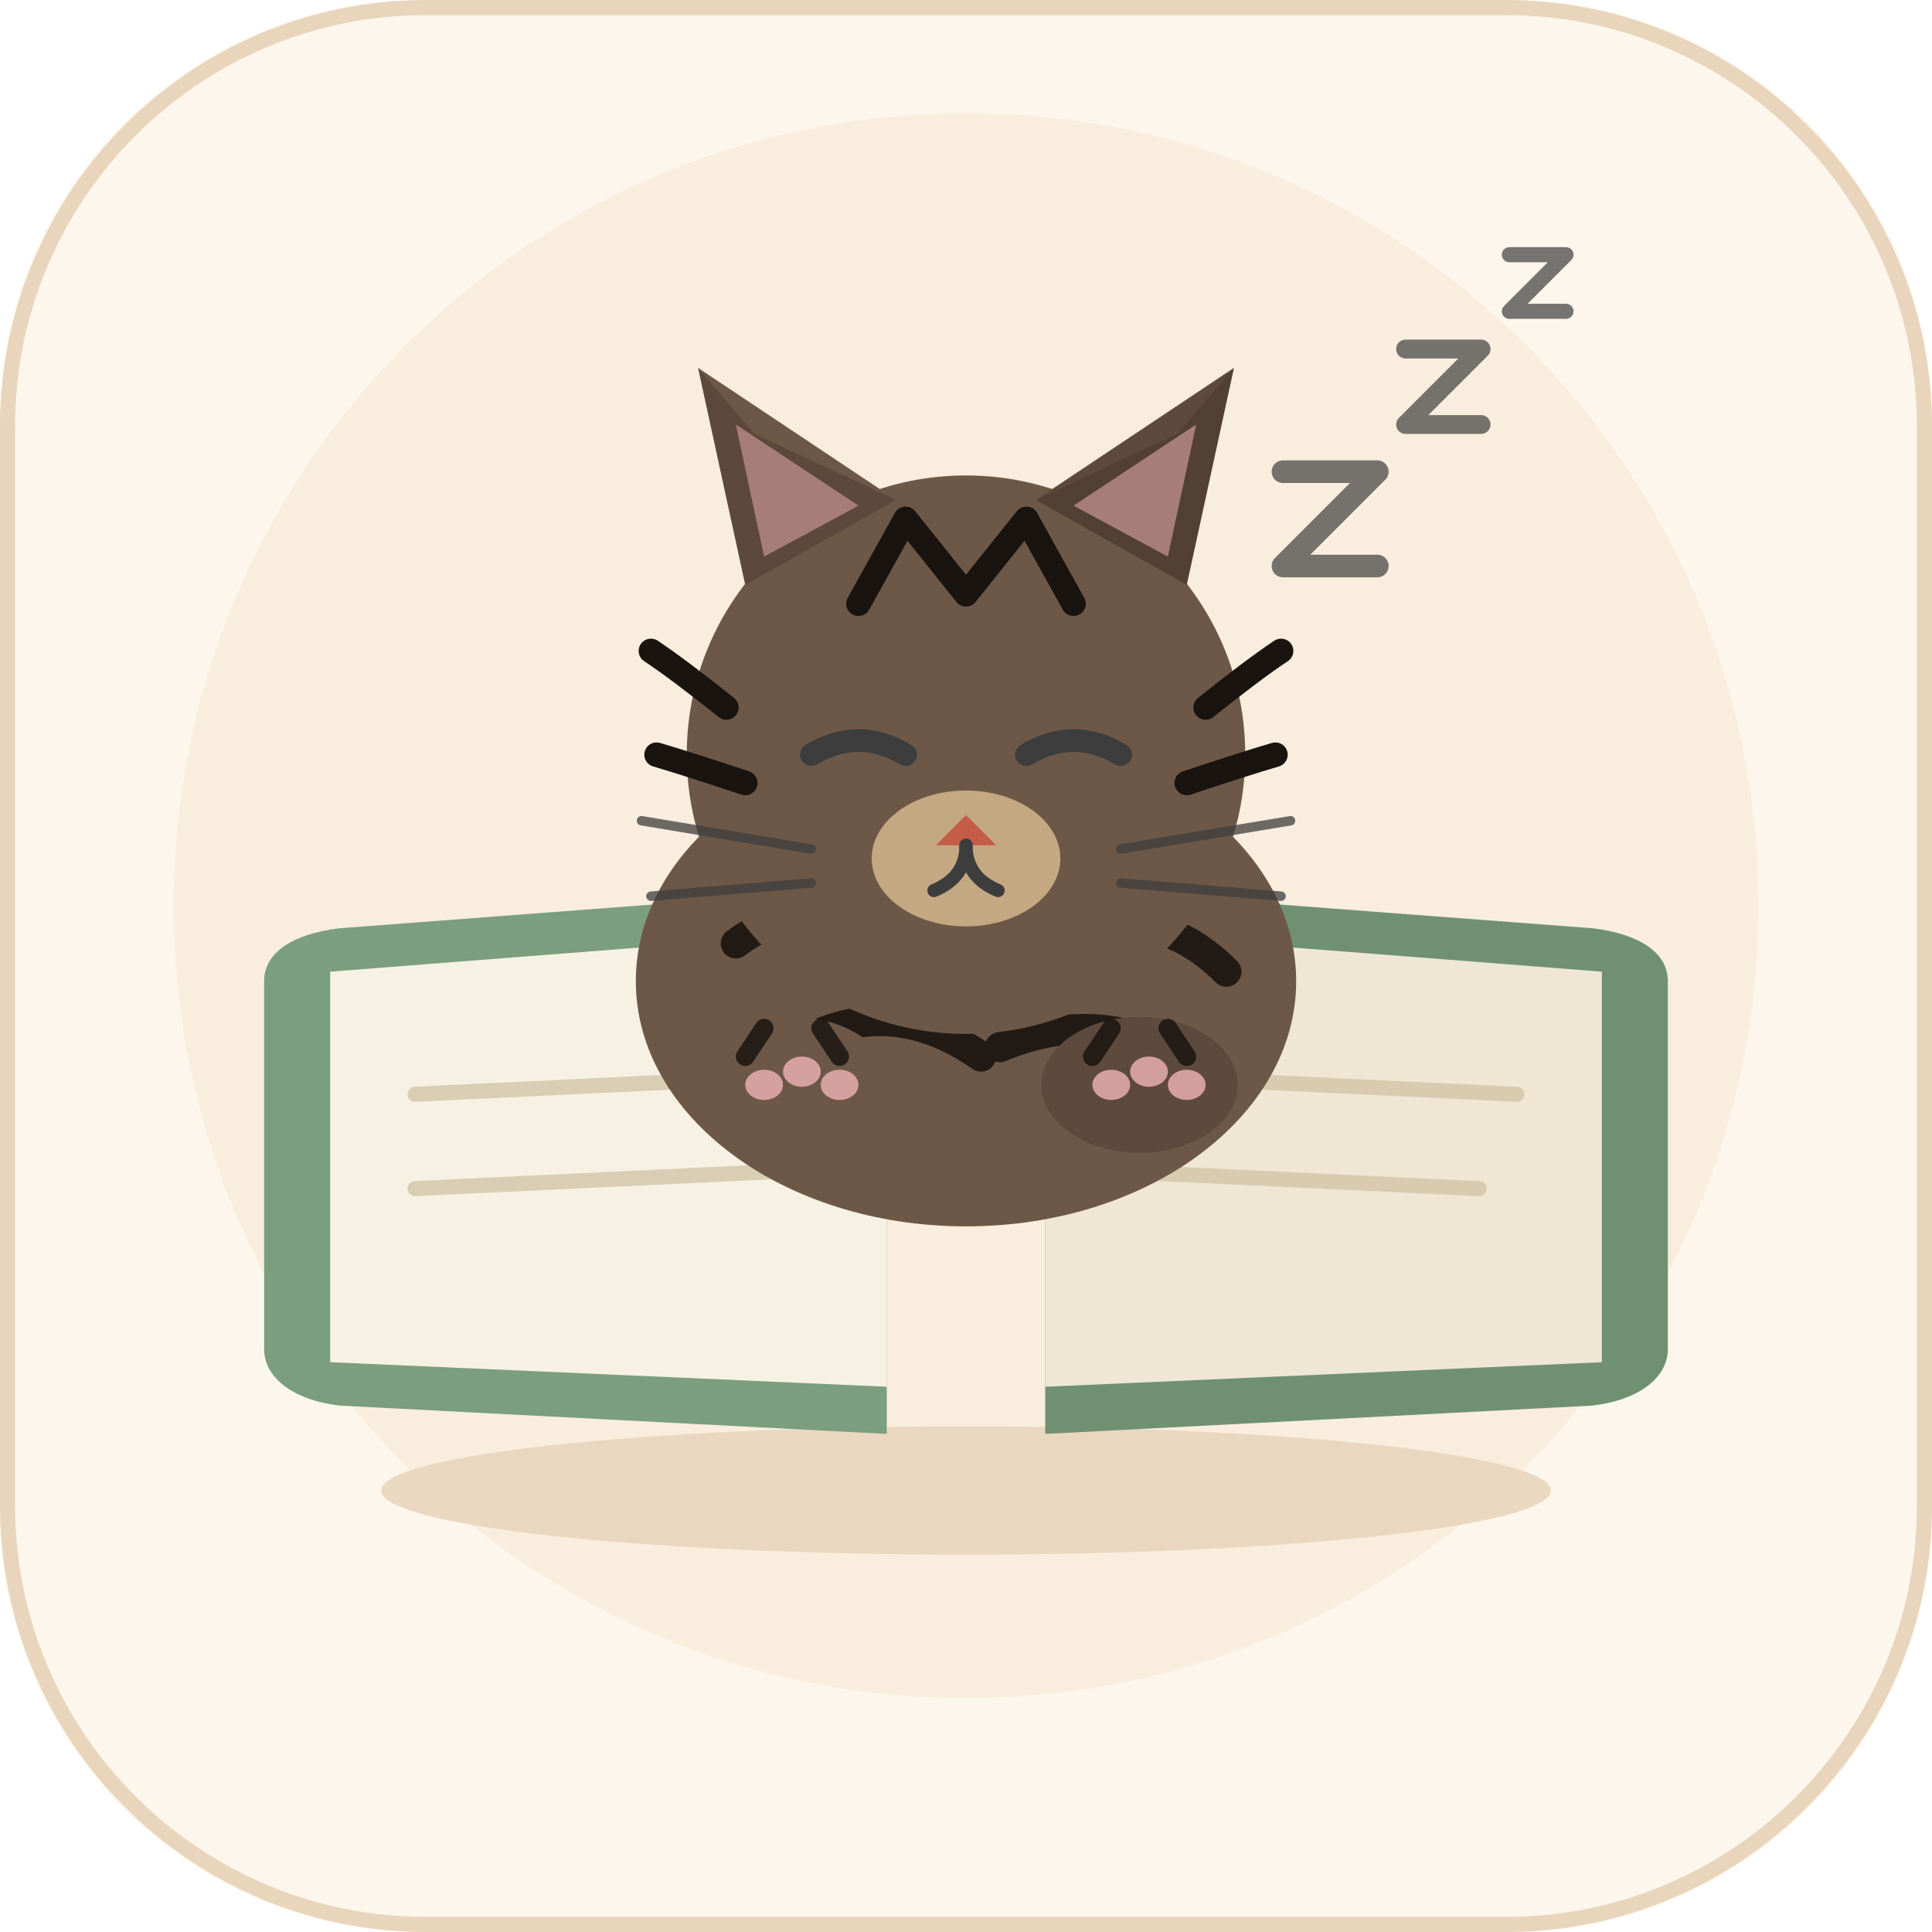
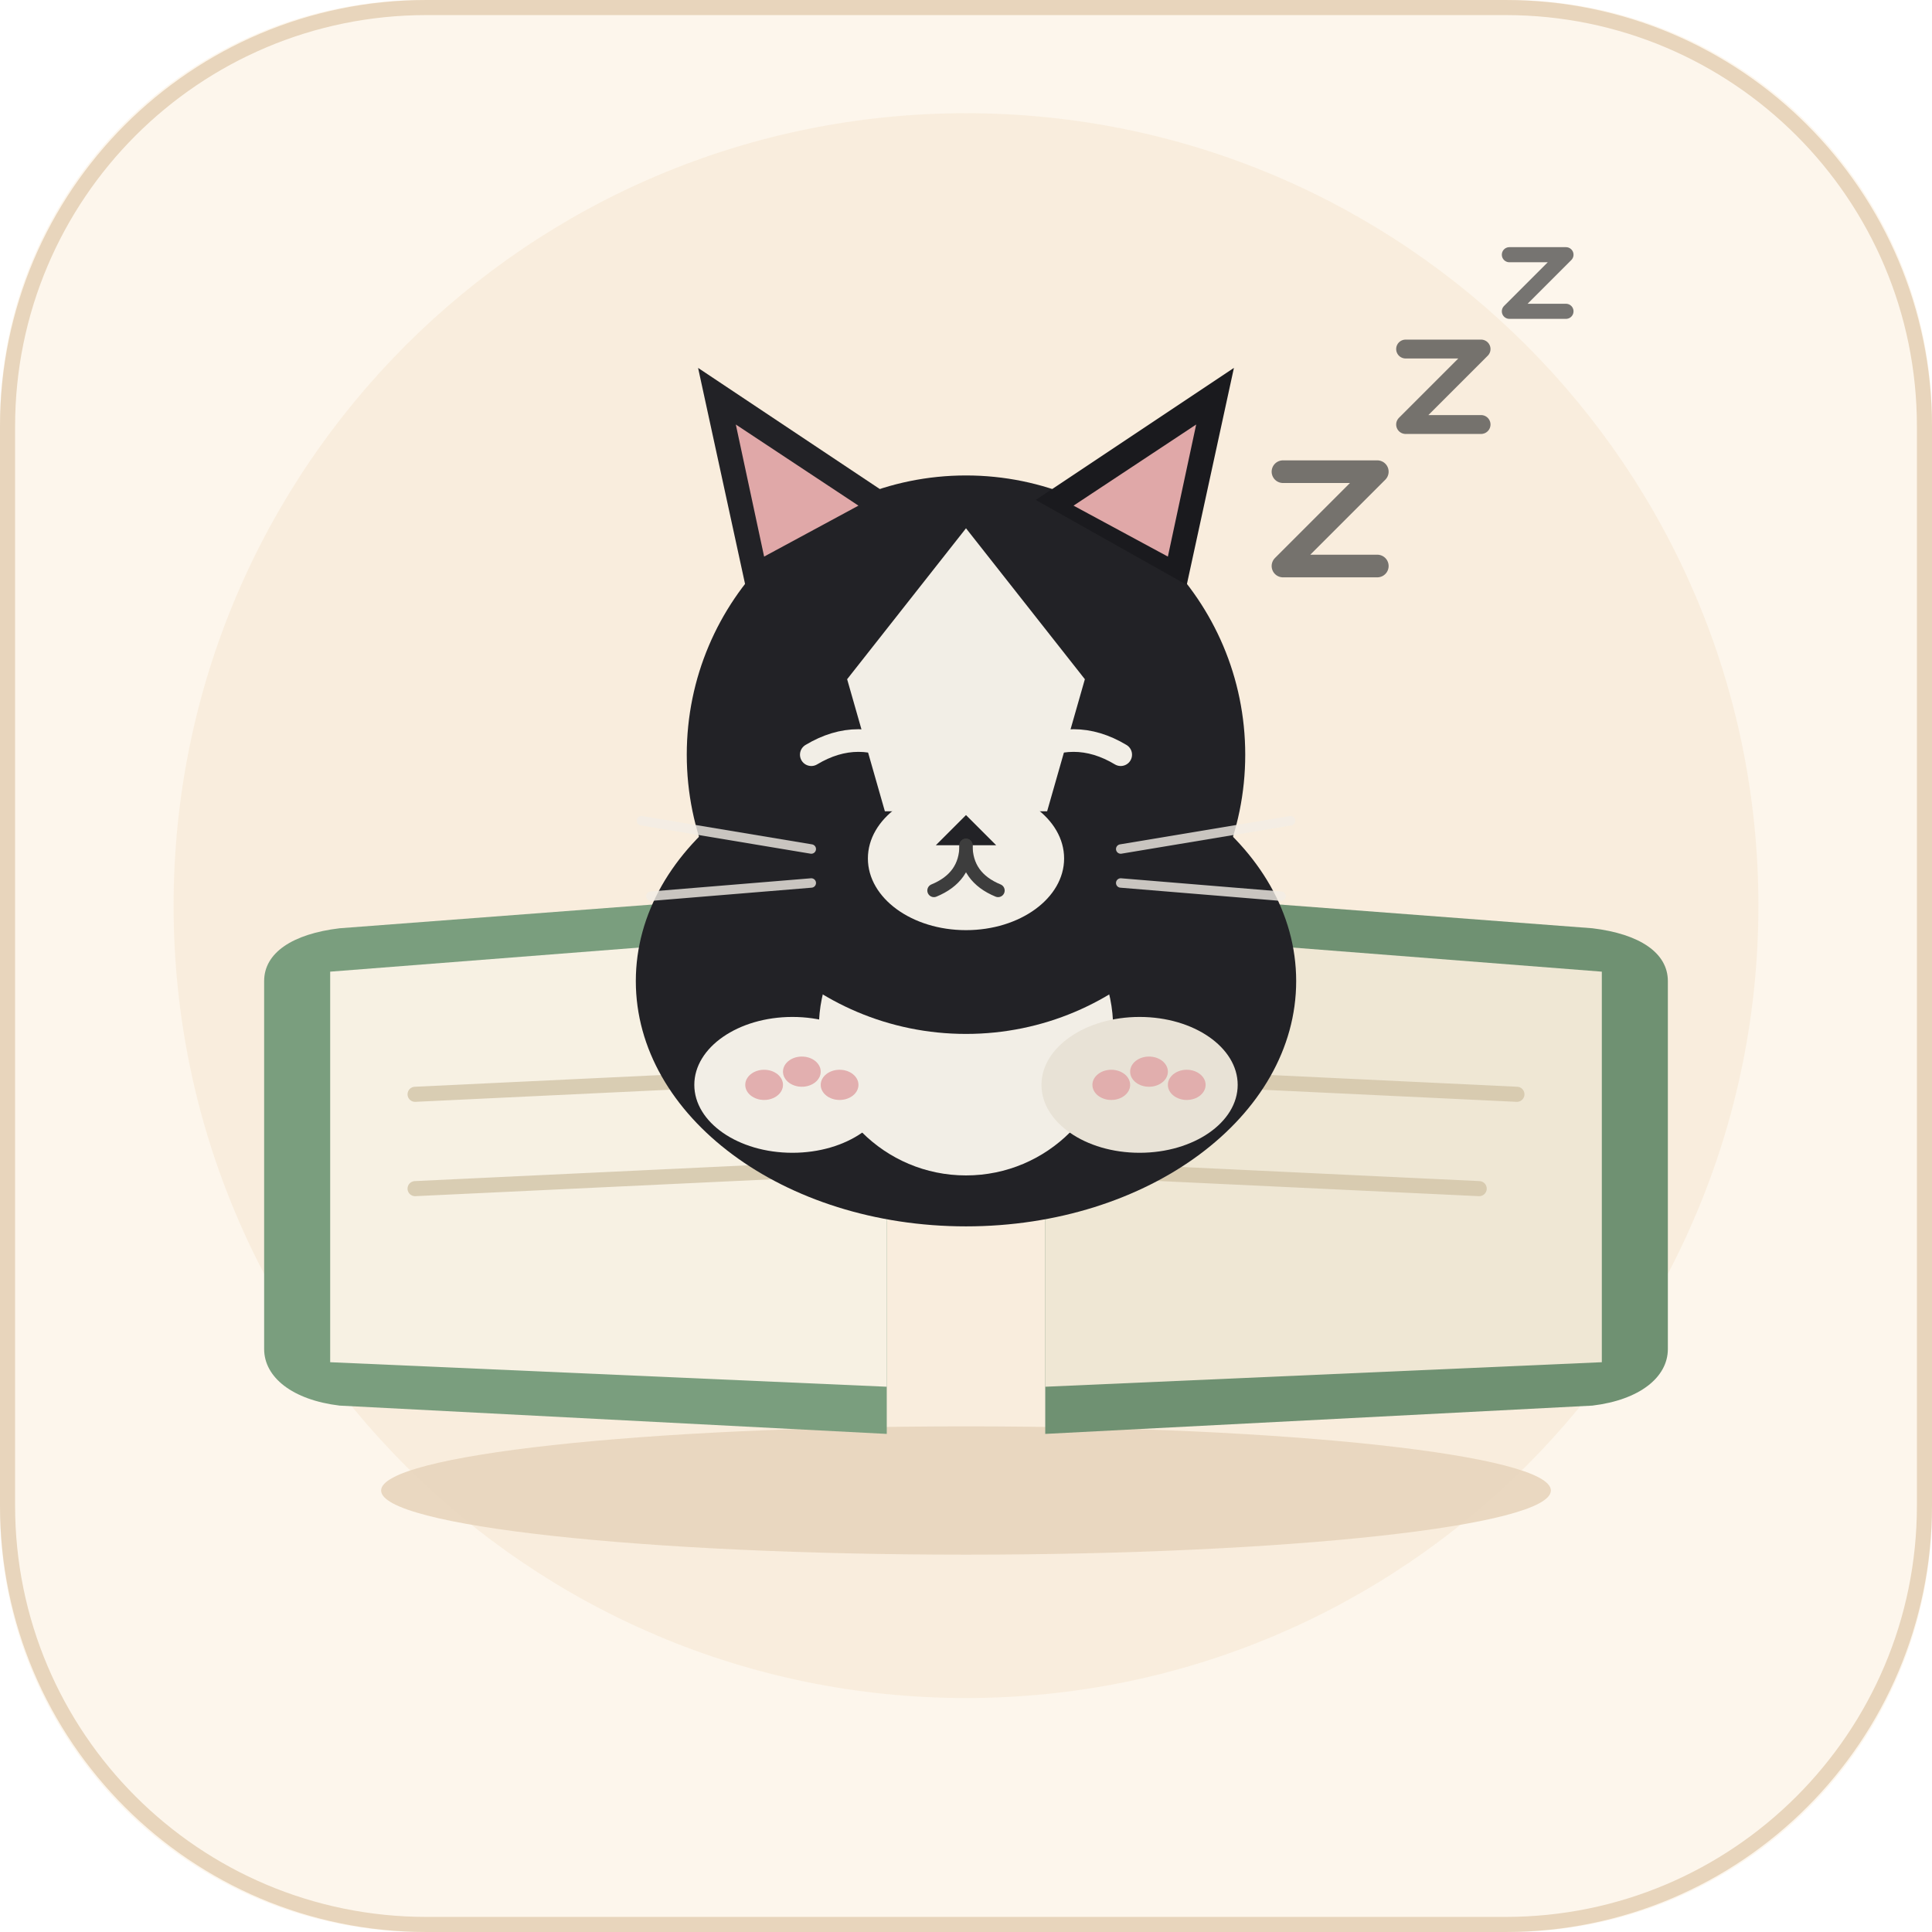
<svg xmlns="http://www.w3.org/2000/svg" viewBox="0 0 1024 1024" width="1024" height="1024">
  <defs>
    <clipPath id="plate">
      <rect x="0" y="0" width="1024" height="1024" rx="224" ry="224" />
    </clipPath>
  </defs>
  <g clip-path="url(#plate)">
    <rect width="1024" height="1024" fill="#FDF6EC" />
    <circle cx="512" cy="480" r="420" fill="#F8EAD7" opacity="0.7" />
    <ellipse cx="512" cy="790" rx="310" ry="34" fill="#E8D5BC" opacity="0.9" />
    <path d="M140 520              C140 505 155 495 180 492              L470 470              L470 760              L180 745              C155 742 140 730 140 715              Z" fill="#7A9E7E" />
    <path d="M884 520              C884 505 869 495 844 492              L554 470              L554 760              L844 745              C869 742 884 730 884 715              Z" fill="#6F9172" />
    <path d="M175 515              L470 492              L470 735              L175 722              Z" fill="#F7F1E3" />
    <path d="M849 515              L554 492              L554 735              L849 722              Z" fill="#EFE7D4" />
    <g stroke="#D2C4A8" stroke-width="8" stroke-linecap="round" opacity="0.8">
      <line x1="220" y1="580" x2="430" y2="570" />
      <line x1="220" y1="630" x2="410" y2="621" />
      <line x1="594" y1="570" x2="804" y2="580" />
      <line x1="594" y1="621" x2="784" y2="630" />
    </g>
-     <ellipse cx="512" cy="520" rx="175" ry="130" fill="#6D5848" />
-     <g fill="none" stroke="#1A1410" stroke-width="16" stroke-linecap="round" opacity="0.9">
-       <path d="M390 500 Q430 470 470 505" />
-       <path d="M420 555 Q470 525 520 560" />
-       <path d="M560 500 Q610 475 650 515" />
-       <path d="M530 555 Q590 530 640 570" />
-     </g>
-     <circle cx="512" cy="400" r="148" fill="#6D5848" />
-     <path d="M395 310 L370 195 L475 265 Z" fill="#6D5848" />
-     <path d="M629 310 L654 195 L549 265 Z" fill="#5E4A3C" />
+     <ellipse cx="512" cy="520" rx="175" ry="130" fill="#222226" />
+     <ellipse cx="512" cy="545" rx="78" ry="78" fill="#F2EEE6" />
+     <circle cx="512" cy="400" r="148" fill="#222226" />
+     <path d="M395 310 L370 195 L475 265 Z" fill="#222226" />
+     <path d="M629 310 L654 195 L549 265 Z" fill="#1A1A1E" />
    <path d="M405 295 L390 225 L455 268 Z" fill="#E0A8A8" />
    <path d="M619 295 L634 225 L569 268 Z" fill="#E0A8A8" />
-     <path d="M370 195 L400 230 L475 265 L395 310 Z" fill="#3D2F26" opacity="0.35" />
-     <path d="M654 195 L624 230 L549 265 L629 310 Z" fill="#3D2F26" opacity="0.35" />
-     <g fill="none" stroke="#1A1410" stroke-width="13" stroke-linecap="round" stroke-linejoin="round">
-       <path d="M455 320 L480 275 L512 315 L544 275 L569 320" />
-       <path d="M385 375 Q360 355 345 345" />
-       <path d="M395 415 Q365 405 348 400" />
-       <path d="M639 375 Q664 355 679 345" />
-       <path d="M629 415 Q659 405 676 400" />
-     </g>
-     <path d="M430 400 Q455 385 480 400" fill="none" stroke="#3D3D3D" stroke-width="12" stroke-linecap="round" />
-     <path d="M544 400 Q569 385 594 400" fill="none" stroke="#3D3D3D" stroke-width="12" stroke-linecap="round" />
-     <ellipse cx="512" cy="455" rx="50" ry="36" fill="#C4A882" />
-     <path d="M512 432 L528 448 L496 448 Z" fill="#C45C48" />
+     <path d="M512 280 L575 360 L555 430 L469 430 L449 360 Z" fill="#F2EEE6" />
+     <path d="M430 400 Q455 385 480 400" fill="none" stroke="#F2EEE6" stroke-width="12" stroke-linecap="round" />
+     <path d="M544 400 Q569 385 594 400" fill="none" stroke="#F2EEE6" stroke-width="12" stroke-linecap="round" />
+     <ellipse cx="512" cy="455" rx="52" ry="38" fill="#F2EEE6" />
+     <path d="M512 432 L528 448 L496 448 Z" fill="#222226" />
    <path d="M512 448 Q512 465 495 472" fill="none" stroke="#3D3D3D" stroke-width="7" stroke-linecap="round" />
    <path d="M512 448 Q512 465 529 472" fill="none" stroke="#3D3D3D" stroke-width="7" stroke-linecap="round" />
-     <g stroke="#3D3D3D" stroke-width="5" stroke-linecap="round" opacity="0.75">
+     <g stroke="#F2EEE6" stroke-width="5" stroke-linecap="round" opacity="0.8">
      <line x1="430" y1="450" x2="340" y2="435" />
      <line x1="430" y1="468" x2="345" y2="475" />
      <line x1="594" y1="450" x2="684" y2="435" />
      <line x1="594" y1="468" x2="679" y2="475" />
    </g>
-     <ellipse cx="420" cy="575" rx="52" ry="36" fill="#6D5848" />
-     <ellipse cx="604" cy="575" rx="52" ry="36" fill="#5E4A3C" />
-     <g fill="none" stroke="#1A1410" stroke-width="10" stroke-linecap="round" opacity="0.85">
-       <path d="M395 560 L405 545" />
-       <path d="M445 560 L435 545" />
-       <path d="M579 560 L589 545" />
-       <path d="M629 560 L619 545" />
-     </g>
+     <ellipse cx="420" cy="575" rx="52" ry="36" fill="#F2EEE6" />
+     <ellipse cx="604" cy="575" rx="52" ry="36" fill="#E8E2D6" />
    <g fill="#E0A8A8" opacity="0.9">
      <ellipse cx="405" cy="575" rx="10" ry="8" />
      <ellipse cx="425" cy="568" rx="10" ry="8" />
      <ellipse cx="445" cy="575" rx="10" ry="8" />
      <ellipse cx="589" cy="575" rx="10" ry="8" />
      <ellipse cx="609" cy="568" rx="10" ry="8" />
      <ellipse cx="629" cy="575" rx="10" ry="8" />
    </g>
    <g fill="#3D3D3D" opacity="0.7">
      <path d="M680 250 L730 250 L680 300 L730 300" fill="none" stroke="#3D3D3D" stroke-width="12" stroke-linecap="round" stroke-linejoin="round" />
      <path d="M745 185 L785 185 L745 225 L785 225" fill="none" stroke="#3D3D3D" stroke-width="10" stroke-linecap="round" stroke-linejoin="round" />
      <path d="M800 135 L830 135 L800 165 L830 165" fill="none" stroke="#3D3D3D" stroke-width="8" stroke-linecap="round" stroke-linejoin="round" />
    </g>
  </g>
  <rect x="4" y="4" width="1016" height="1016" rx="222" ry="222" fill="none" stroke="#E8D5BC" stroke-width="8" />
</svg>
